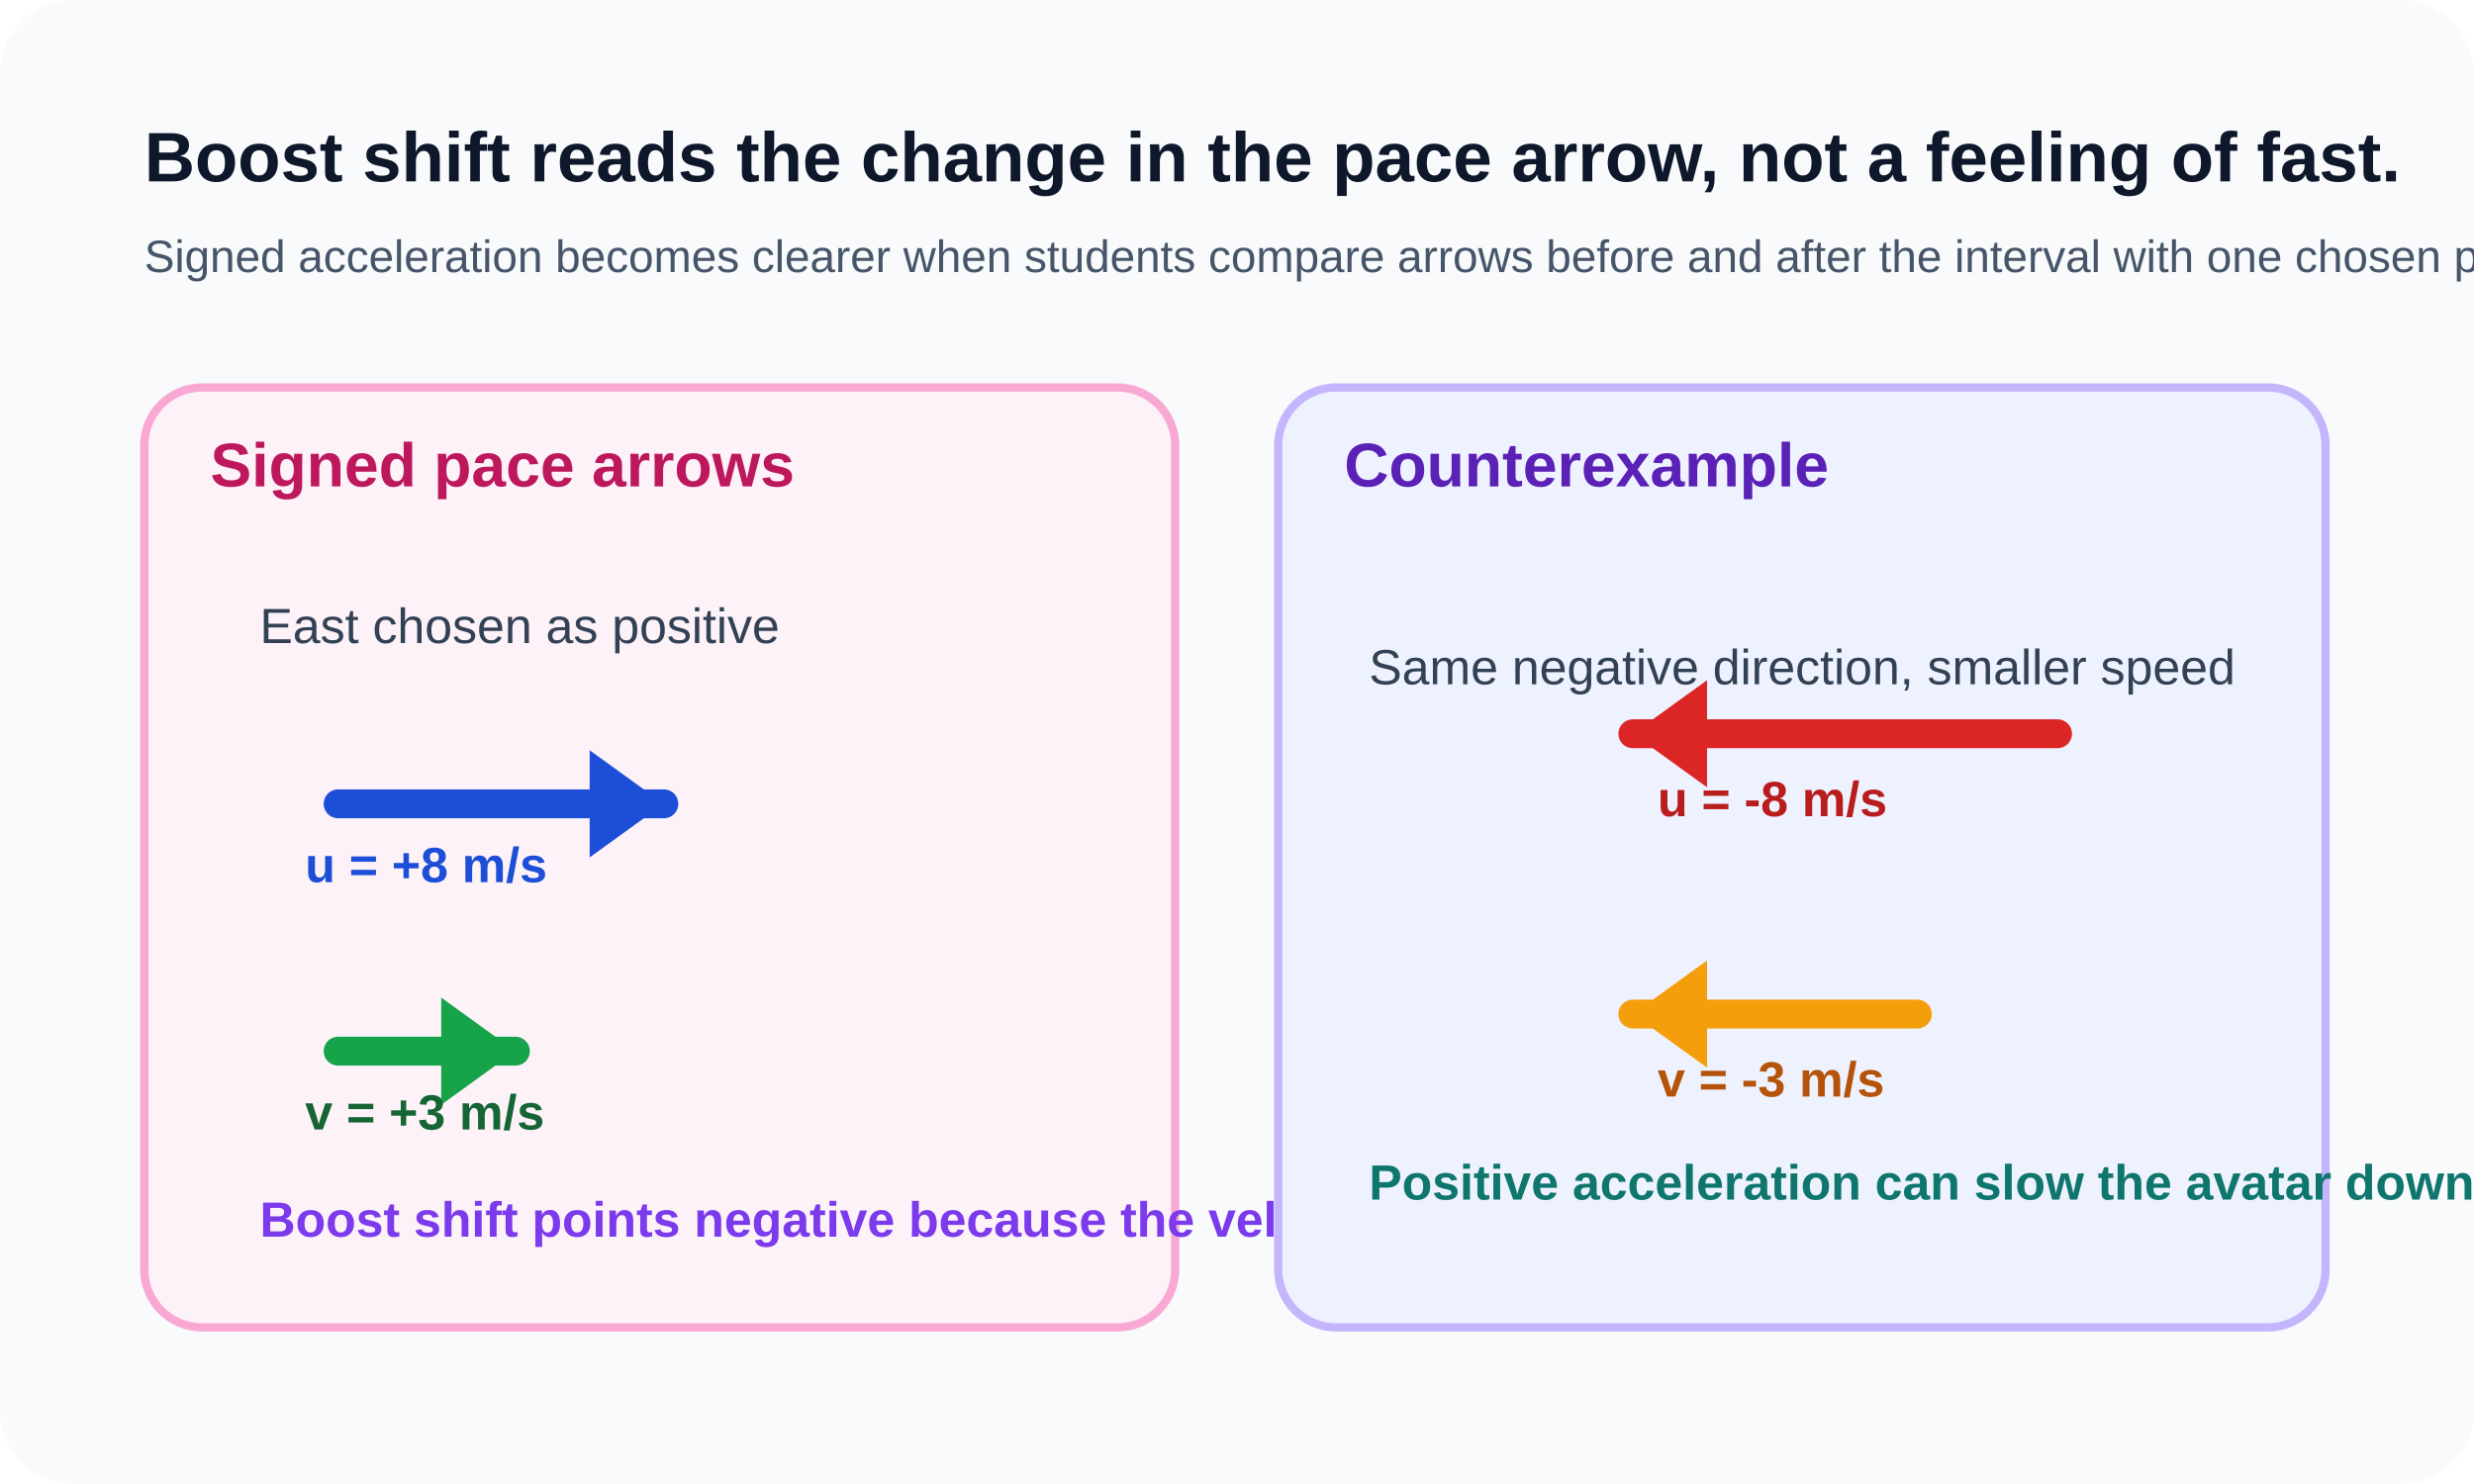
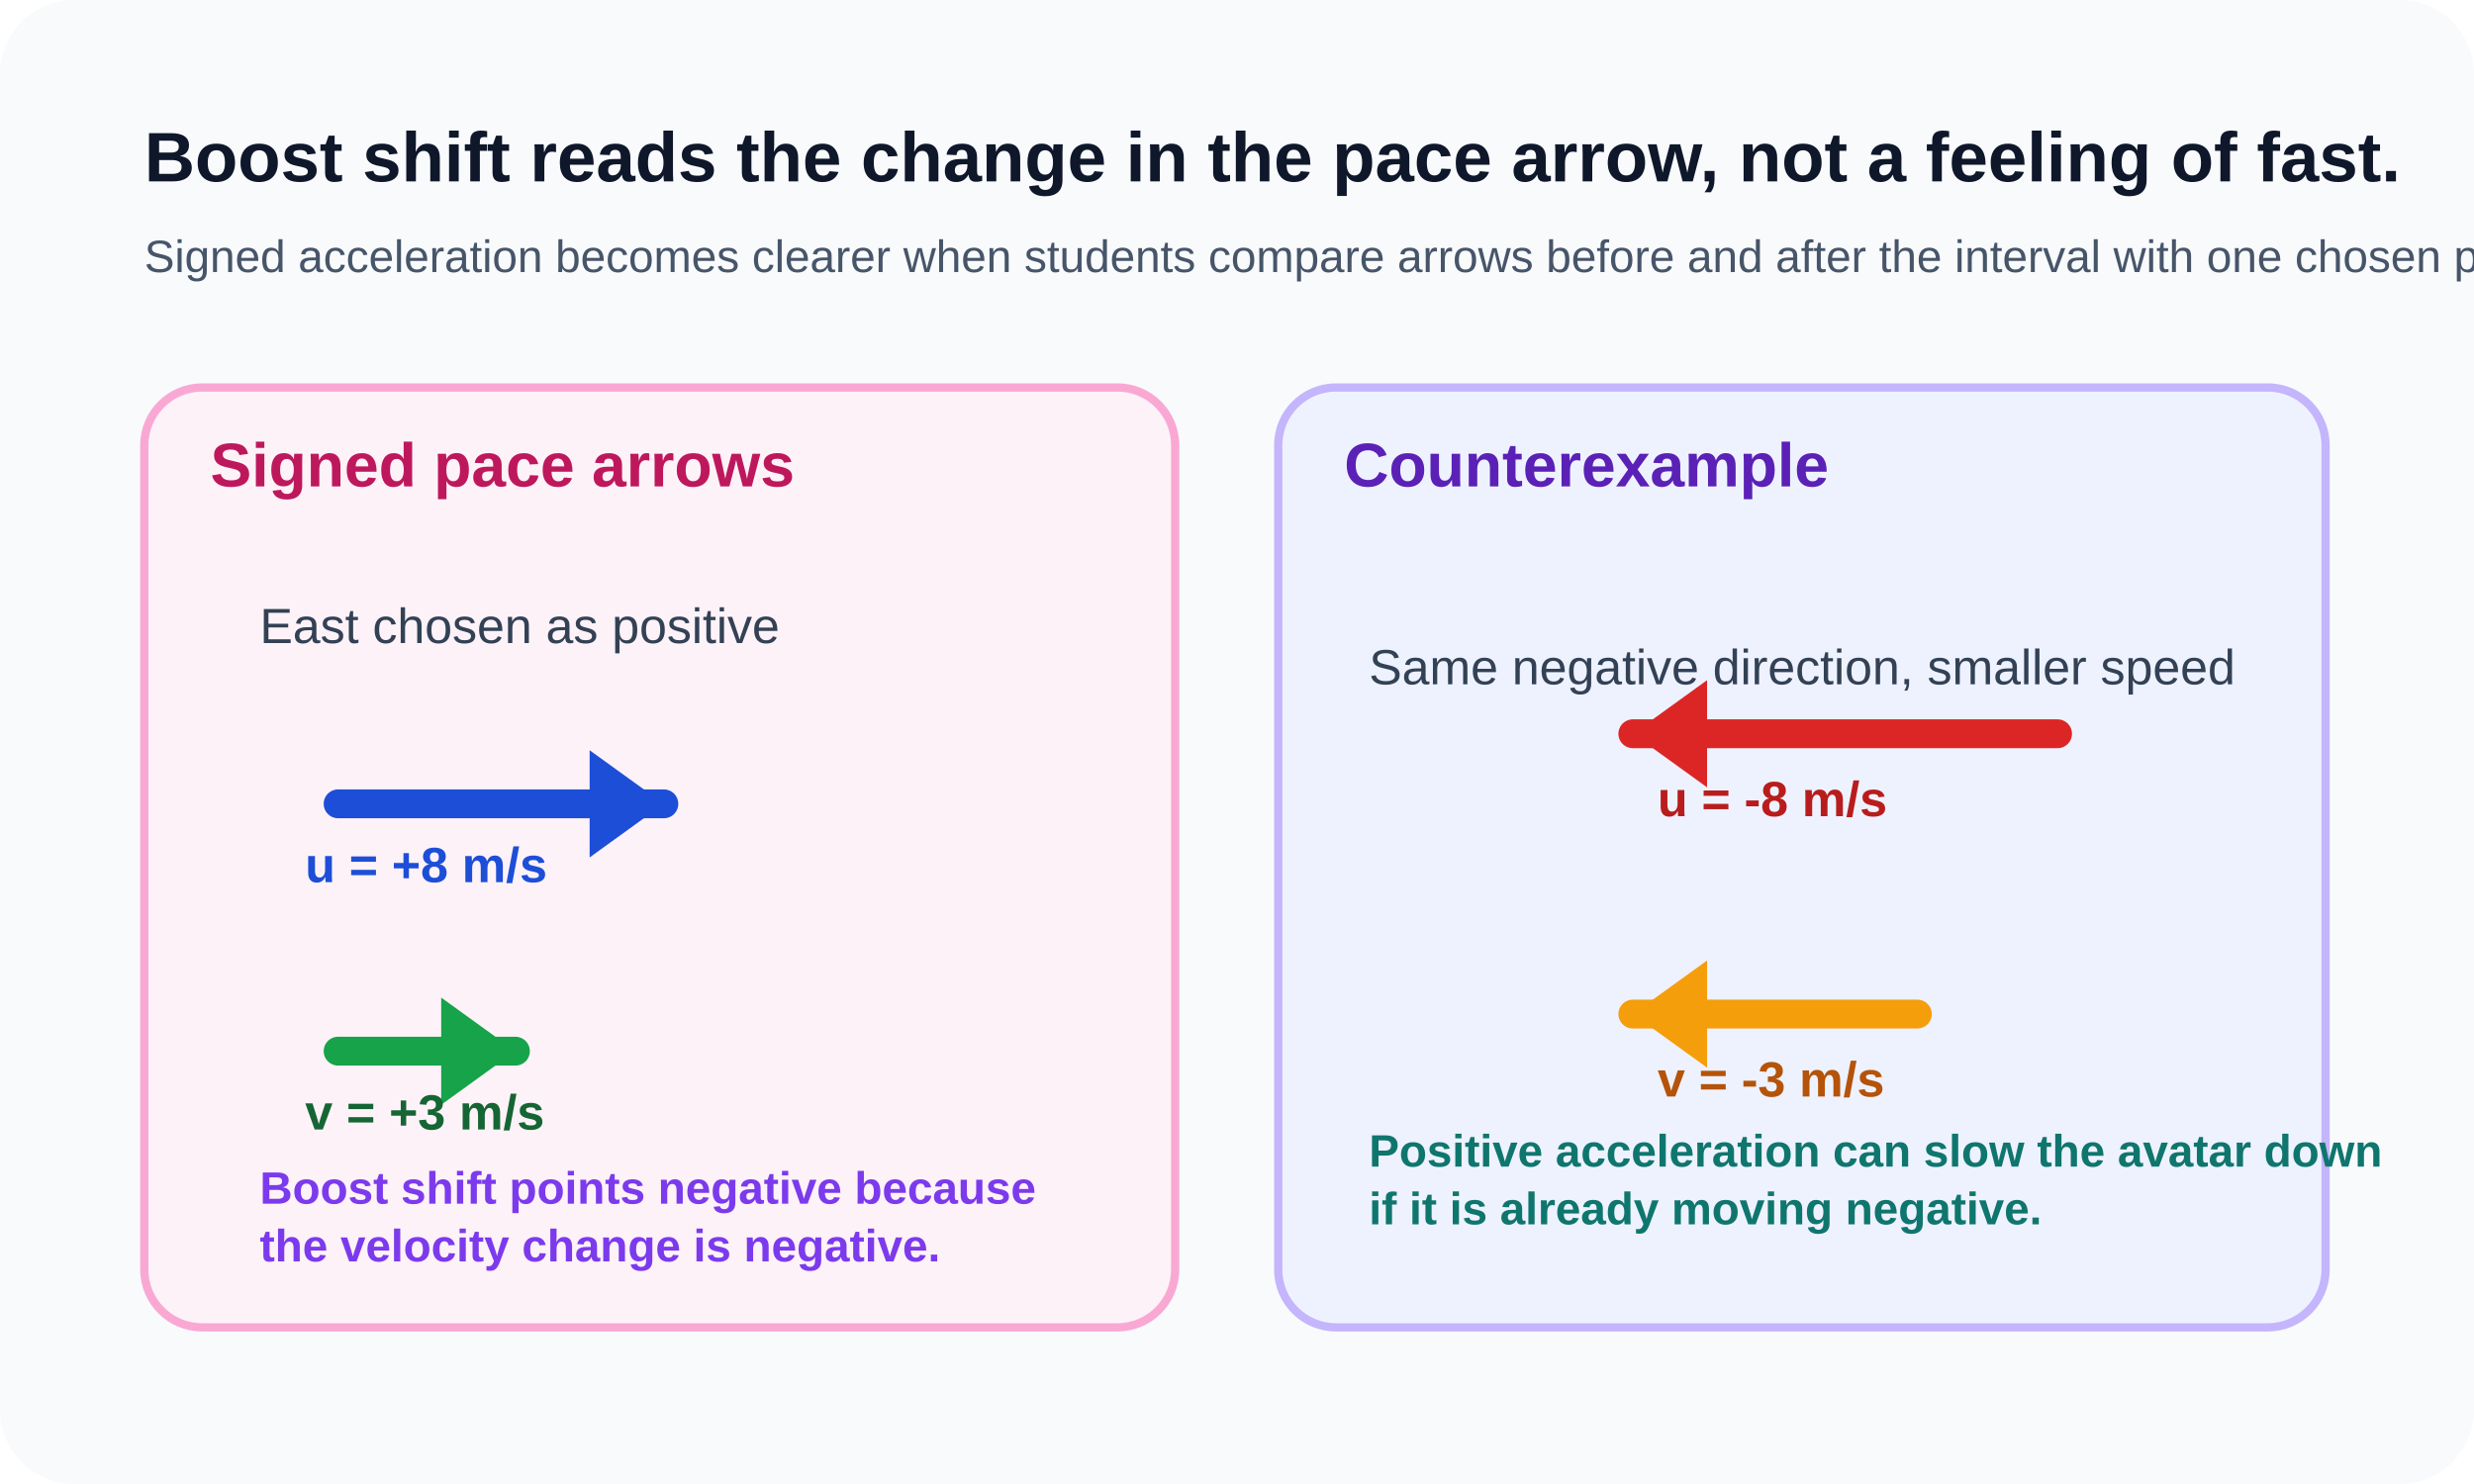
<svg xmlns="http://www.w3.org/2000/svg" width="1200" height="720" viewBox="0 0 1200 720" fill="none">
  <rect width="1200" height="720" rx="36" fill="#F8FAFC" />
  <text x="70" y="88" fill="#0F172A" font-family="Segoe UI, Arial, sans-serif" font-size="34" font-weight="700">Boost shift reads the change in the pace arrow, not a feeling of fast.</text>
  <text x="70" y="132" fill="#475569" font-family="Segoe UI, Arial, sans-serif" font-size="22">Signed acceleration becomes clearer when students compare arrows before and after the interval with one chosen positive direction.</text>
  <rect x="70" y="188" width="500" height="456" rx="28" fill="#FDF2F8" stroke="#F9A8D4" stroke-width="4" />
  <text x="102" y="236" fill="#BE185D" font-family="Segoe UI, Arial, sans-serif" font-size="30" font-weight="700">Signed pace arrows</text>
  <text x="126" y="312" fill="#334155" font-family="Segoe UI, Arial, sans-serif" font-size="24">East chosen as positive</text>
  <path d="M164 390H322" stroke="#1D4ED8" stroke-width="14" stroke-linecap="round" />
  <path d="M322 390L286 364V416L322 390Z" fill="#1D4ED8" />
  <text x="148" y="428" fill="#1D4ED8" font-family="Segoe UI, Arial, sans-serif" font-size="24" font-weight="700">u = +8 m/s</text>
  <path d="M164 510H250" stroke="#16A34A" stroke-width="14" stroke-linecap="round" />
  <path d="M250 510L214 484V536L250 510Z" fill="#16A34A" />
  <text x="148" y="548" fill="#166534" font-family="Segoe UI, Arial, sans-serif" font-size="24" font-weight="700">v = +3 m/s</text>
-   <text x="126" y="600" fill="#7C3AED" font-family="Segoe UI, Arial, sans-serif" font-size="24" font-weight="700">Boost shift points negative because the velocity change is negative.</text>
+   <text x="126" y="584" fill="#7C3AED" font-family="Segoe UI, Arial, sans-serif" font-size="22" font-weight="700">
+     <tspan x="126" dy="0">Boost shift points negative because</tspan>
+     <tspan x="126" dy="28">the velocity change is negative.</tspan>
+   </text>
  <rect x="620" y="188" width="508" height="456" rx="28" fill="#EEF2FF" stroke="#C4B5FD" stroke-width="4" />
  <text x="652" y="236" fill="#5B21B6" font-family="Segoe UI, Arial, sans-serif" font-size="30" font-weight="700">Counterexample</text>
  <path d="M998 356H792" stroke="#DC2626" stroke-width="14" stroke-linecap="round" />
  <path d="M792 356L828 330V382L792 356Z" fill="#DC2626" />
  <text x="804" y="396" fill="#B91C1C" font-family="Segoe UI, Arial, sans-serif" font-size="24" font-weight="700">u = -8 m/s</text>
  <path d="M930 492H792" stroke="#F59E0B" stroke-width="14" stroke-linecap="round" />
  <path d="M792 492L828 466V518L792 492Z" fill="#F59E0B" />
  <text x="804" y="532" fill="#B45309" font-family="Segoe UI, Arial, sans-serif" font-size="24" font-weight="700">v = -3 m/s</text>
  <text x="664" y="332" fill="#334155" font-family="Segoe UI, Arial, sans-serif" font-size="24">Same negative direction, smaller speed</text>
-   <text x="664" y="582" fill="#0F766E" font-family="Segoe UI, Arial, sans-serif" font-size="24" font-weight="700">Positive acceleration can slow the avatar down if it is already moving negative.</text>
+   <text x="664" y="566" fill="#0F766E" font-family="Segoe UI, Arial, sans-serif" font-size="22" font-weight="700">
+     <tspan x="664" dy="0">Positive acceleration can slow the avatar down</tspan>
+     <tspan x="664" dy="28">if it is already moving negative.</tspan>
+   </text>
</svg>
